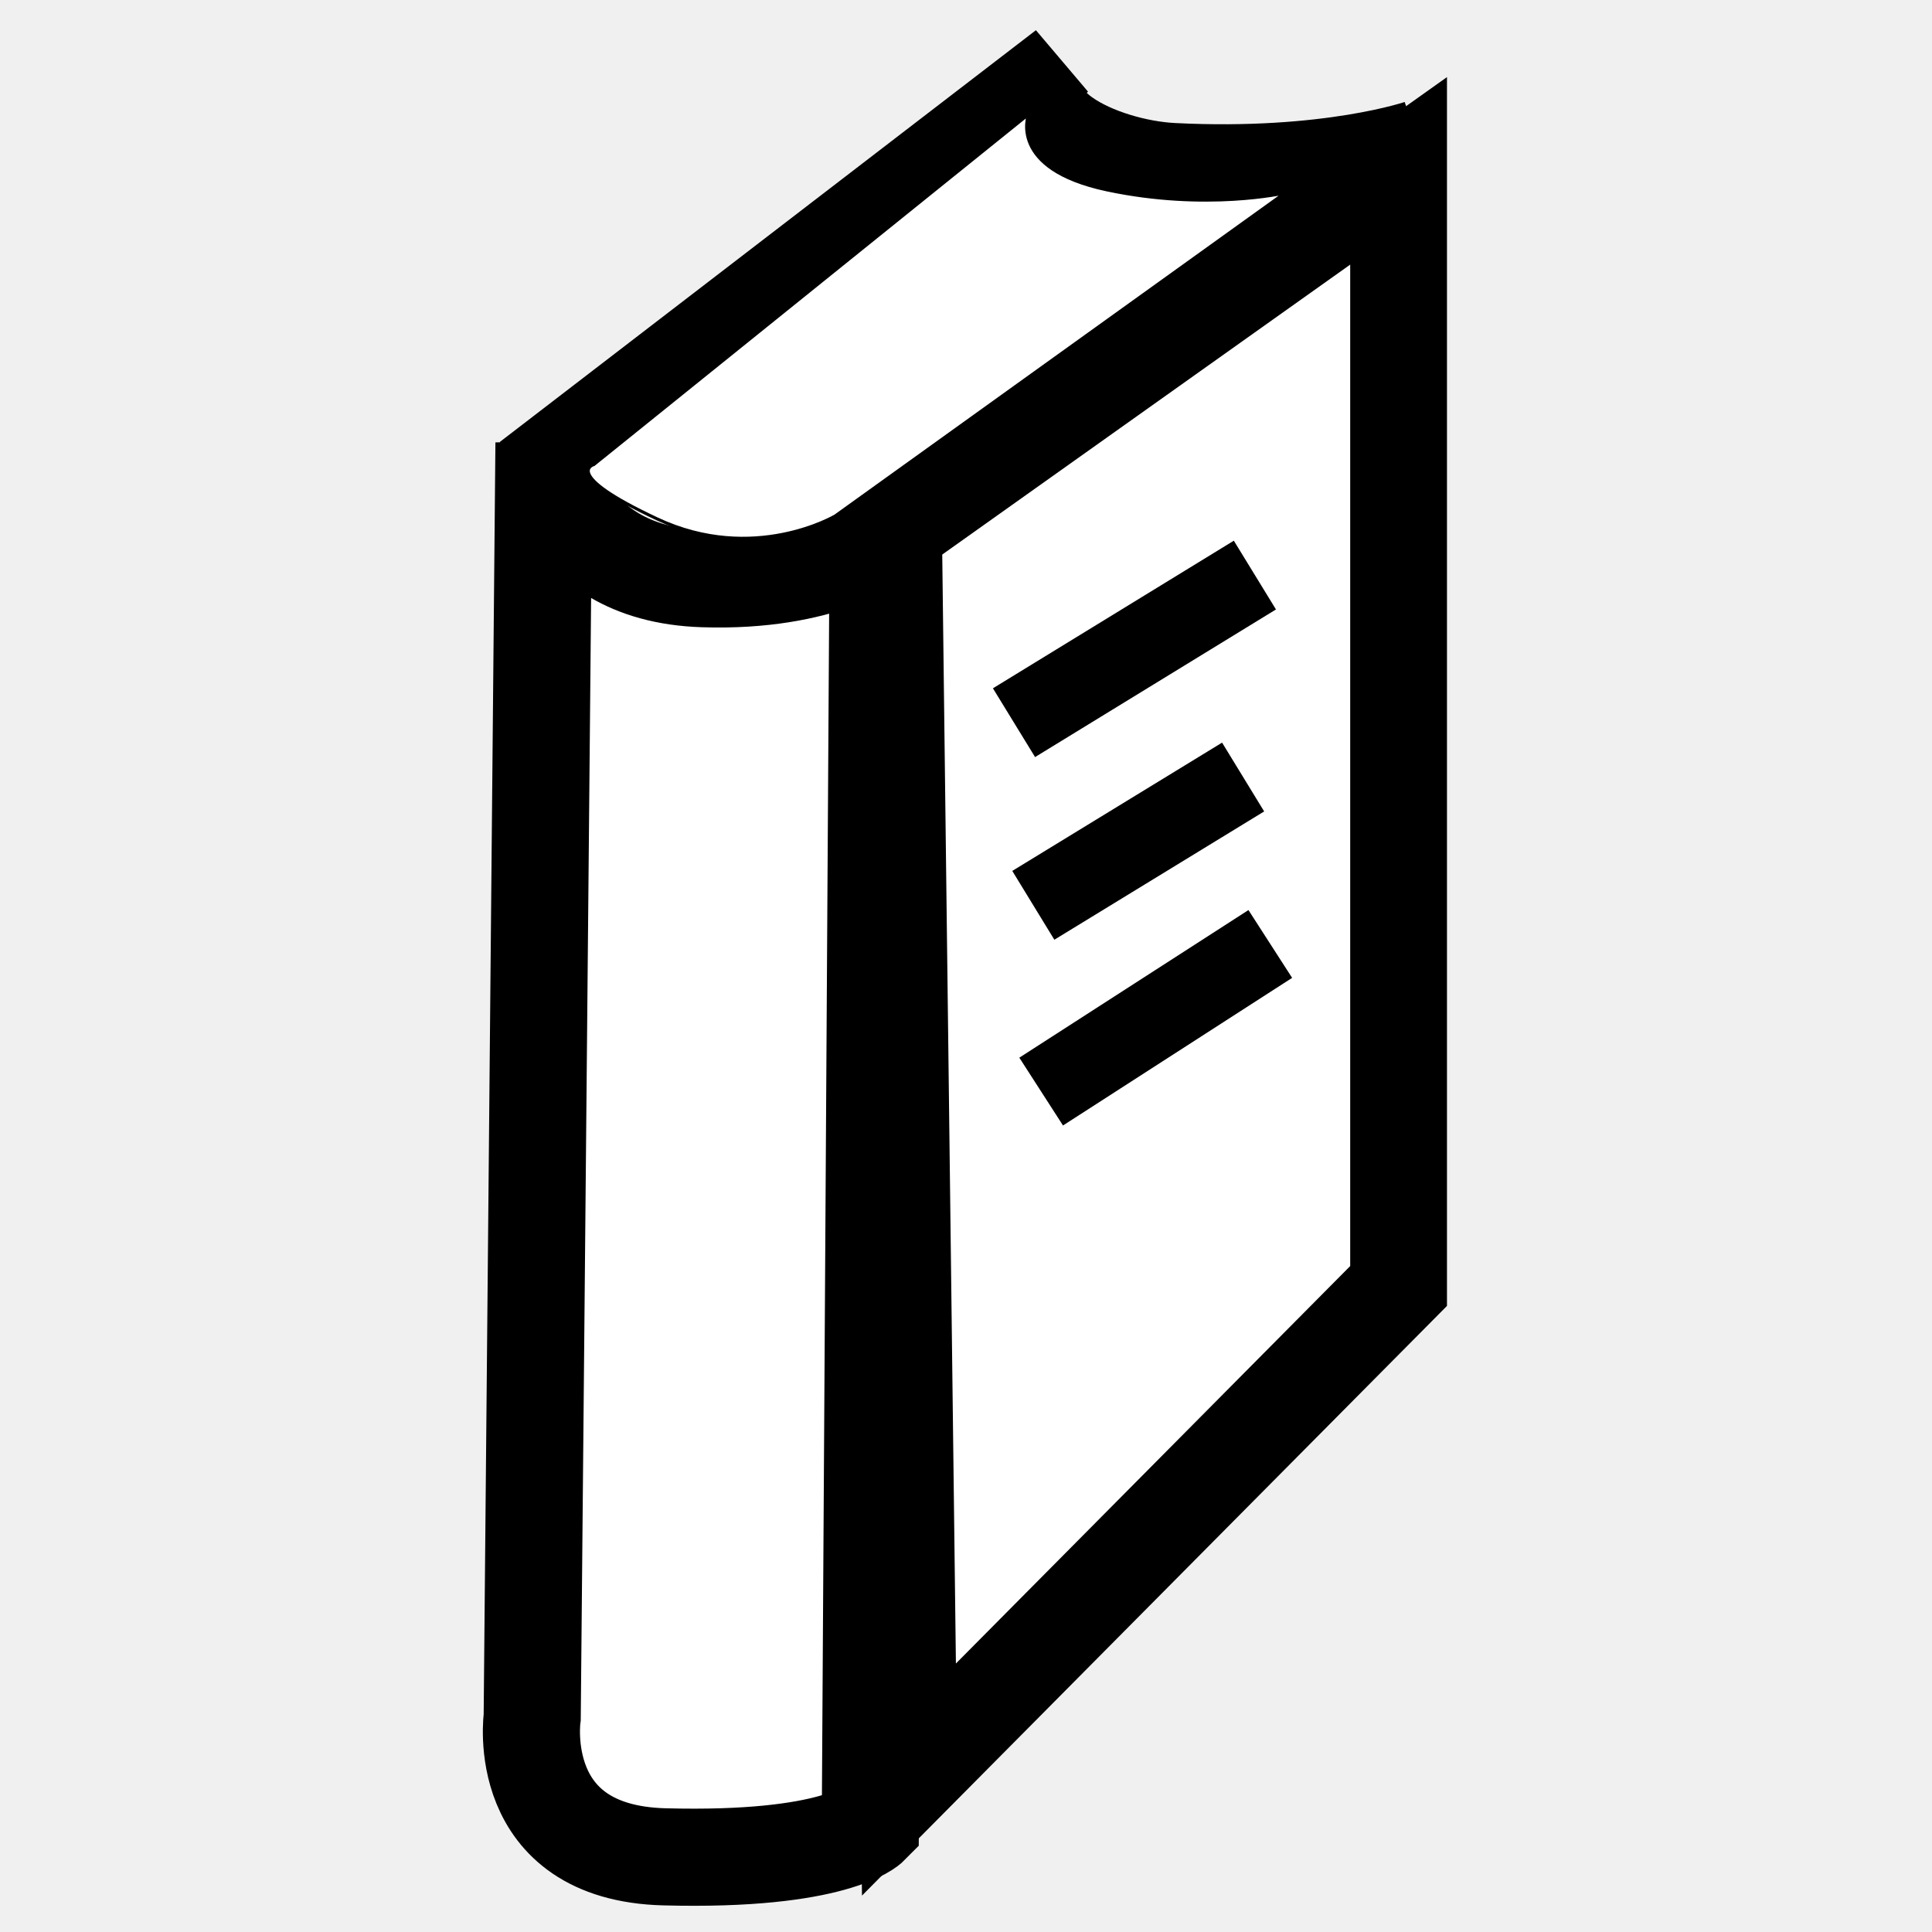
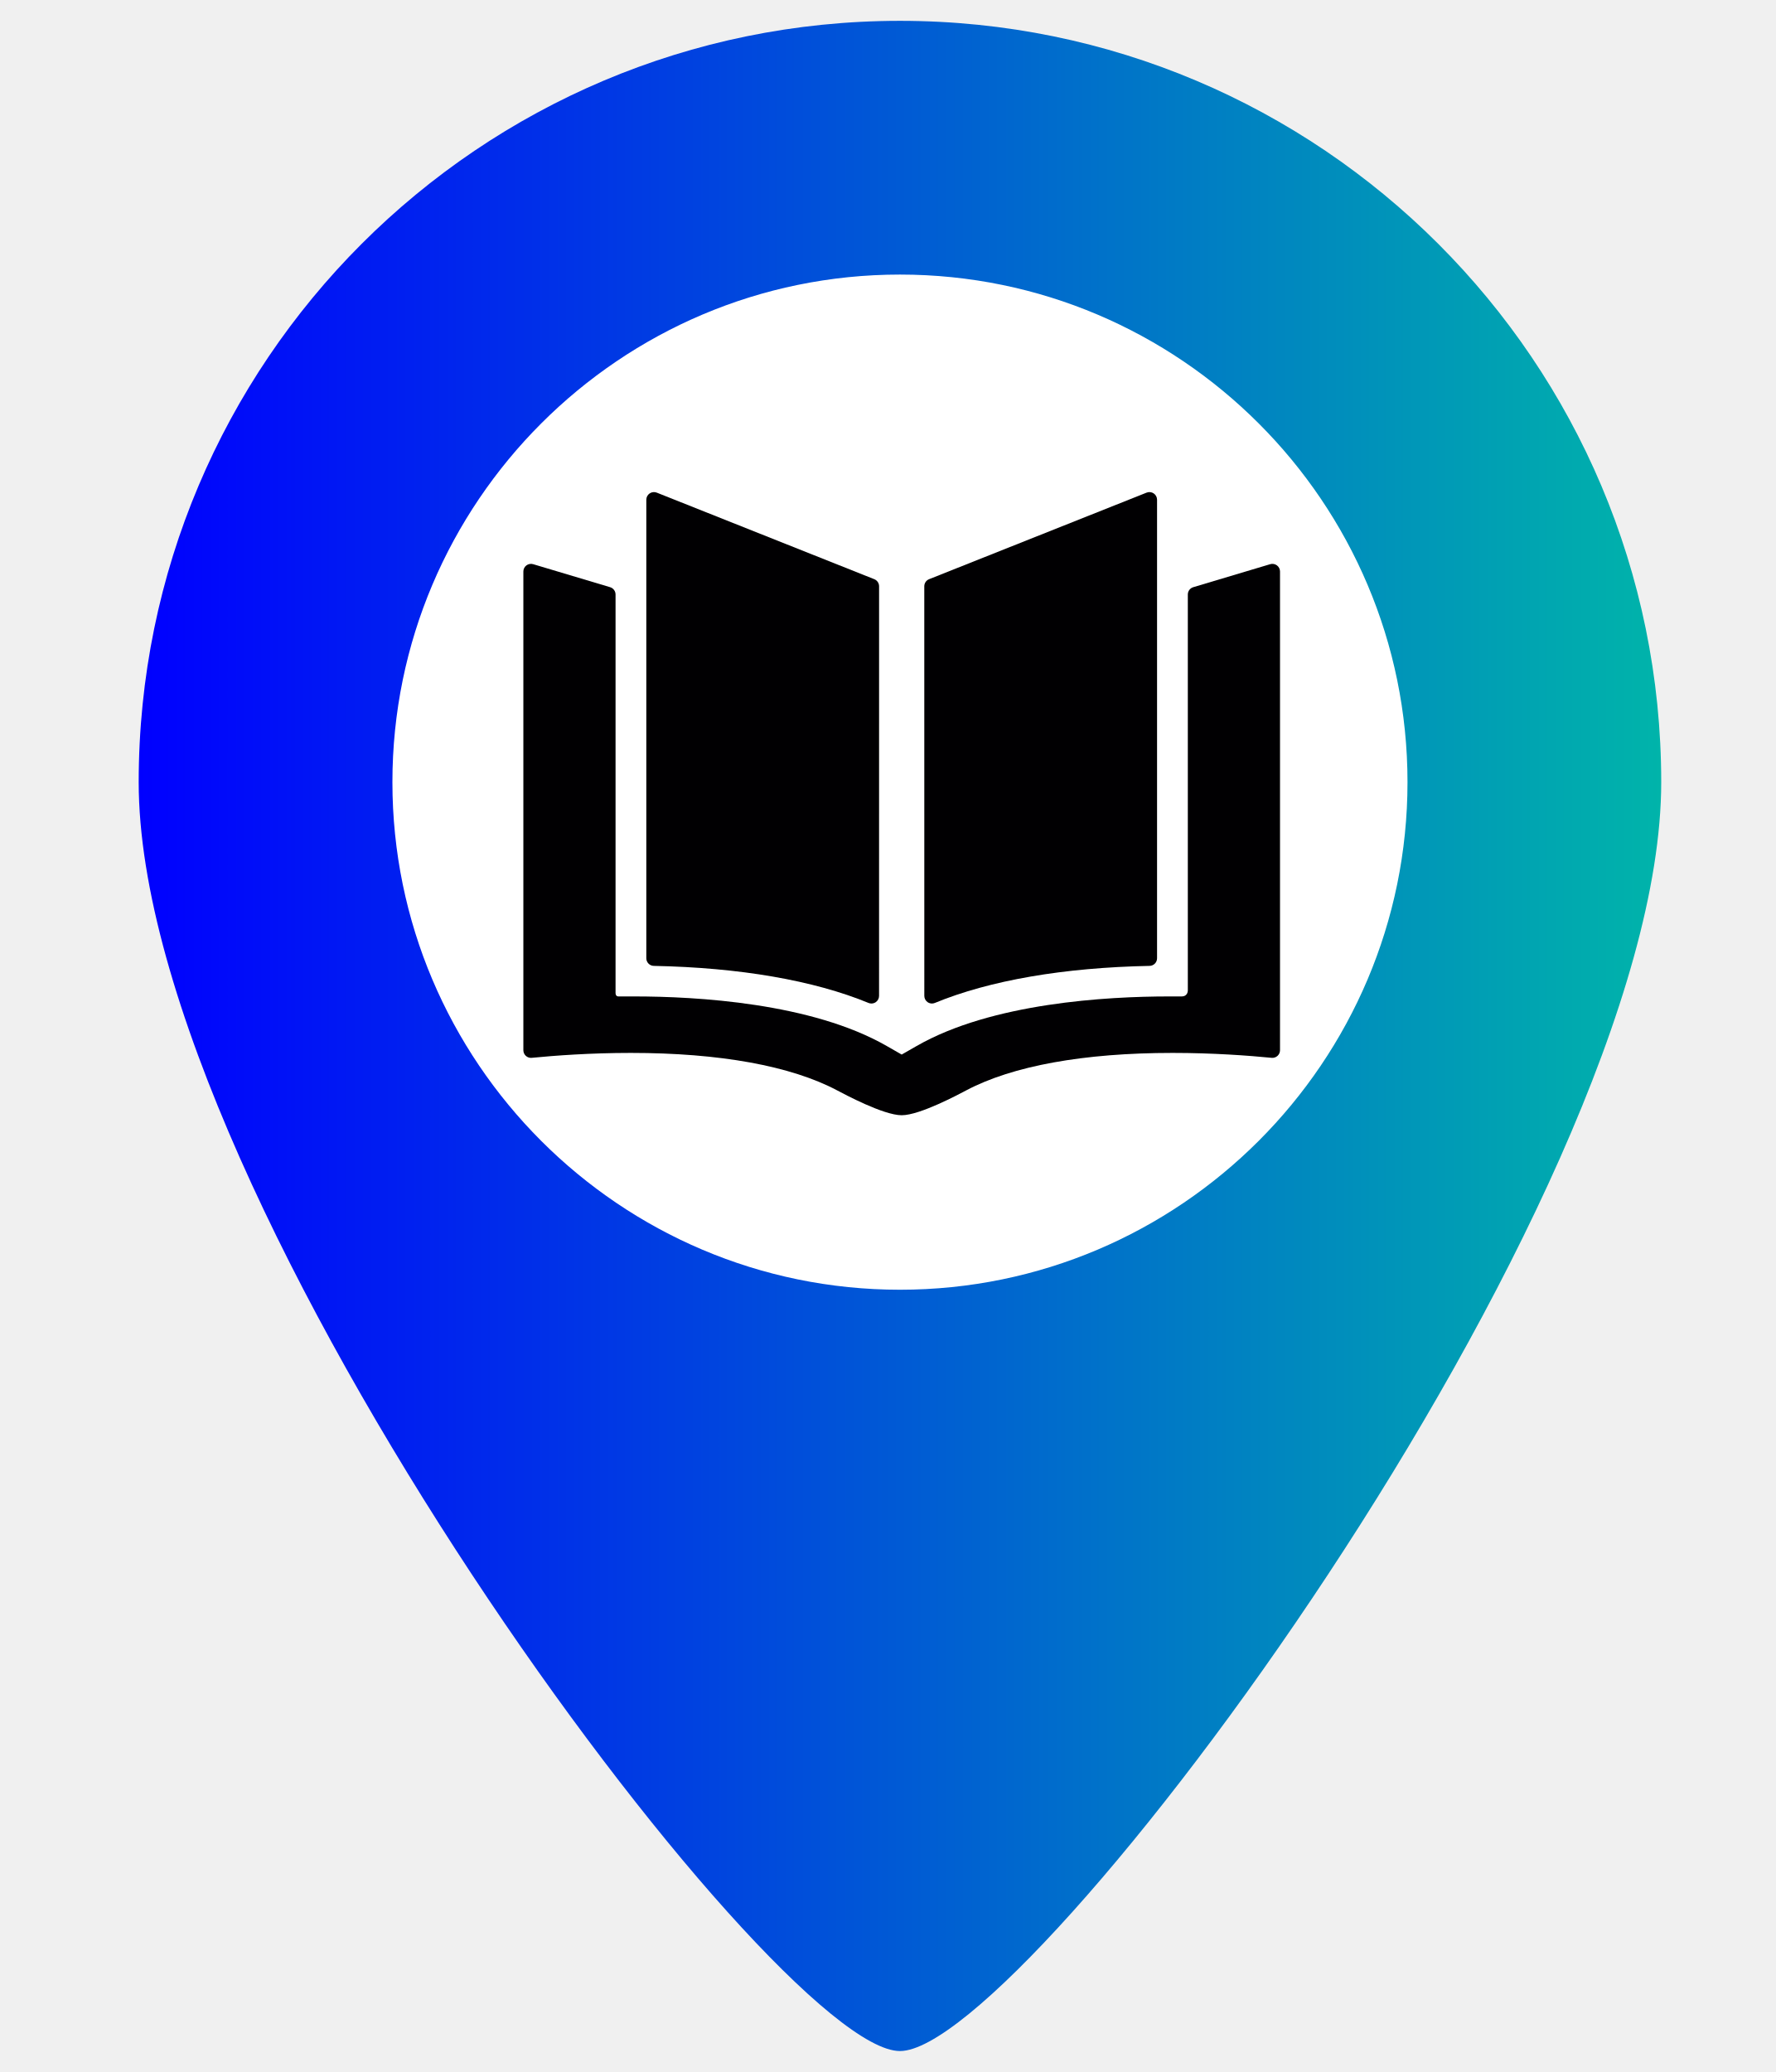
- <svg xmlns="http://www.w3.org/2000/svg" version="1.1" baseProfile="full" width="18.64" id="symbol-library" viewBox="0 0 640 640" height="18.64">
-   <g transform="translate(160,10)">
-     <path fill="#FFFFFF" stroke="#000000" stroke-width="32.059" d="M136,165.5l5.1,414l162.2-163.5V46.6 L136,165.5z" />
-     <path fill="#FFFFFF" stroke="#000000" stroke-width="32.174" d="M20.2,136.7l-3.9,422.1c0,0-6.4,45,43.8,46.3 c56.6,1.5,68.2-10.3,68.2-10.3l2.6-426c0,0-18,14.2-57.9,12.9C22.8,180.1,20.2,136.7,20.2,136.7z" />
-     <path fill="none" stroke="#000000" stroke-width="26.717" d="M175.9,229.4l79.8-48.9" />
-     <path fill="none" stroke="#000000" stroke-width="26.717" d="M182.3,289.9l69.5-42.5" />
-     <path fill="none" stroke="#000000" stroke-width="26.717" d="M184.9,351.6l75.9-48.9" />
-     <path fill="none" stroke="#000000" stroke-width="26.717" d="M13.7,147L191.3,10.6 c-18.3,17.1,13.9,32.3,37.3,33.5c51.5,2.6,81.1-7.7,81.1-7.7" />
-     <path fill="#FFFFFF" stroke="#000000" d="M36.7,143.9l144-116c0,0-7,18,26,25s59,1,59,1l-149,107c0,0-27,16-59,1 S36.7,143.9,36.7,143.9z" />
+ <svg xmlns="http://www.w3.org/2000/svg" xmlns:xlink="http://www.w3.org/1999/xlink" version="1.1" id="svg4160" viewBox="0 0 30 35" height="35" width="30">
+   <defs id="defs4162">
+     <linearGradient gradientTransform="matrix(0.06698171,0,0,0.06698171,-1.94452,0.35178)" gradientUnits="userSpaceOnUse" xlink:href="#linearGradient4587" id="linearGradient4304-5" y2="256" x2="448" y1="256" x1="64" />
+     <linearGradient id="linearGradient4587">
+       <stop offset="0" style="stop-color:#0000ff;stop-opacity:1" id="stop4589" />
+       <stop offset="1" style="stop-color:#00b4aa;stop-opacity:1" id="stop4591" />
+     </linearGradient>
+   </defs>
+   <circle style="fill:#ffffff;stroke:#ffffff;stroke-width:0.253" id="path3408" cx="15.556" cy="13.433" r="9.92" />
+   <path style="fill:url(#linearGradient4304-5);fill-opacity:1" id="path2994-5" d="m 15.203,0.352 c -7.102,0 -12.86,5.758 -12.86,12.86 0,7.102 10.717,21.434 12.86,21.434 2.143,0 12.86,-14.332 12.86,-21.434 0,-7.102 -5.758,-12.86 -12.86,-12.86 z m 0,21.434 c -4.729,0 -8.574,-3.847 -8.574,-8.574 0,-4.726 3.845,-8.574 8.574,-8.574 4.729,0 8.574,3.847 8.574,8.574 0,4.726 -3.845,8.574 -8.574,8.574 z" />
+   <g id="g3986" transform="matrix(0.0265079,0,0,0.0265079,8.841117,7.18428)">
+     <g id="g3940">
+       <g id="g3942">
+         <path id="path3944" d="m 83.127,344.477 c 54.602,1.063 101.919,9.228 136.837,23.613 0.596,0.244 1.227,0.366 1.852,0.366 0.95,0 1.895,-0.279 2.706,-0.822 1.349,-0.902 2.158,-2.418 2.158,-4.041 l 0.019,-261.017 c 0,-1.992 -1.215,-3.783 -3.066,-4.519 L 85.019,42.899 c -1.496,-0.596 -3.193,-0.411 -4.527,0.494 -1.334,0.906 -2.133,2.413 -2.133,4.025 l 0,292.197 c 0,2.649 2.12,4.81 4.768,4.862 z" style="fill:#010002" />
+         <path id="path3946" d="m 480.244,89.256 c -1.231,-0.917 -2.824,-1.198 -4.297,-0.759 l -49.025,14.657 c -2.06,0.616 -3.471,2.51 -3.471,4.659 l 0,252.151 c 0,0 0.218,3.978 -3.97,3.978 -4.796,0 -7.946,0 -7.946,0 -39.549,0 -113.045,4.105 -160.93,31.6 l -9.504,5.442 -9.503,-5.442 c -47.886,-27.494 -121.381,-31.6 -160.93,-31.6 0,0 -8.099,0 -10.142,0 -1.891,0 -1.775,-2.272 -1.775,-2.271 l 0,-253.858 c 0,-2.149 -1.411,-4.043 -3.47,-4.659 L 6.256,88.497 C 4.783,88.058 3.19,88.339 1.958,89.256 0.726,90.173 0,91.619 0,93.155 l 0,305.069 c 0,1.372 0.581,2.681 1.597,3.604 1.017,0.921 2.375,1.372 3.741,1.236 14.571,-1.429 37.351,-3.131 63.124,-3.131 56.606,0 102.097,8.266 131.576,23.913 4.331,2.272 29.441,15.803 41.065,15.803 11.624,0 36.733,-13.53 41.063,-15.803 29.48,-15.647 74.971,-23.913 131.577,-23.913 25.771,0 48.553,1.702 63.123,3.131 1.367,0.136 2.725,-0.315 3.742,-1.236 1.016,-0.923 1.596,-2.231 1.596,-3.604 l 0,-305.069 c -0.001,-1.536 -0.728,-2.982 -1.96,-3.899 z" style="fill:#010002" />
+         <path id="path3948" d="m 257.679,367.634 c 0.812,0.543 1.757,0.822 2.706,0.822 0.626,0 1.256,-0.122 1.853,-0.366 34.917,-14.386 82.235,-22.551 136.837,-23.613 2.648,-0.052 4.769,-2.213 4.769,-4.861 l 0,-292.198 c 0,-1.613 -0.799,-3.12 -2.133,-4.025 -1.334,-0.904 -3.031,-1.09 -4.528,-0.494 L 258.569,98.057 c -1.851,0.736 -3.065,2.527 -3.065,4.519 l 0.019,261.017 c -0.002,1.623 0.808,3.139 2.156,4.041 z" style="fill:#010002" />
+       </g>
+     </g>
+     <g id="g3950" />
+     <g id="g3952" />
+     <g id="g3954" />
+     <g id="g3956" />
+     <g id="g3958" />
+     <g id="g3960" />
+     <g id="g3962" />
+     <g id="g3964" />
+     <g id="g3966" />
+     <g id="g3968" />
+     <g id="g3970" />
+     <g id="g3972" />
+     <g id="g3974" />
+     <g id="g3976" />
+     <g id="g3978" />
  </g>
</svg>
